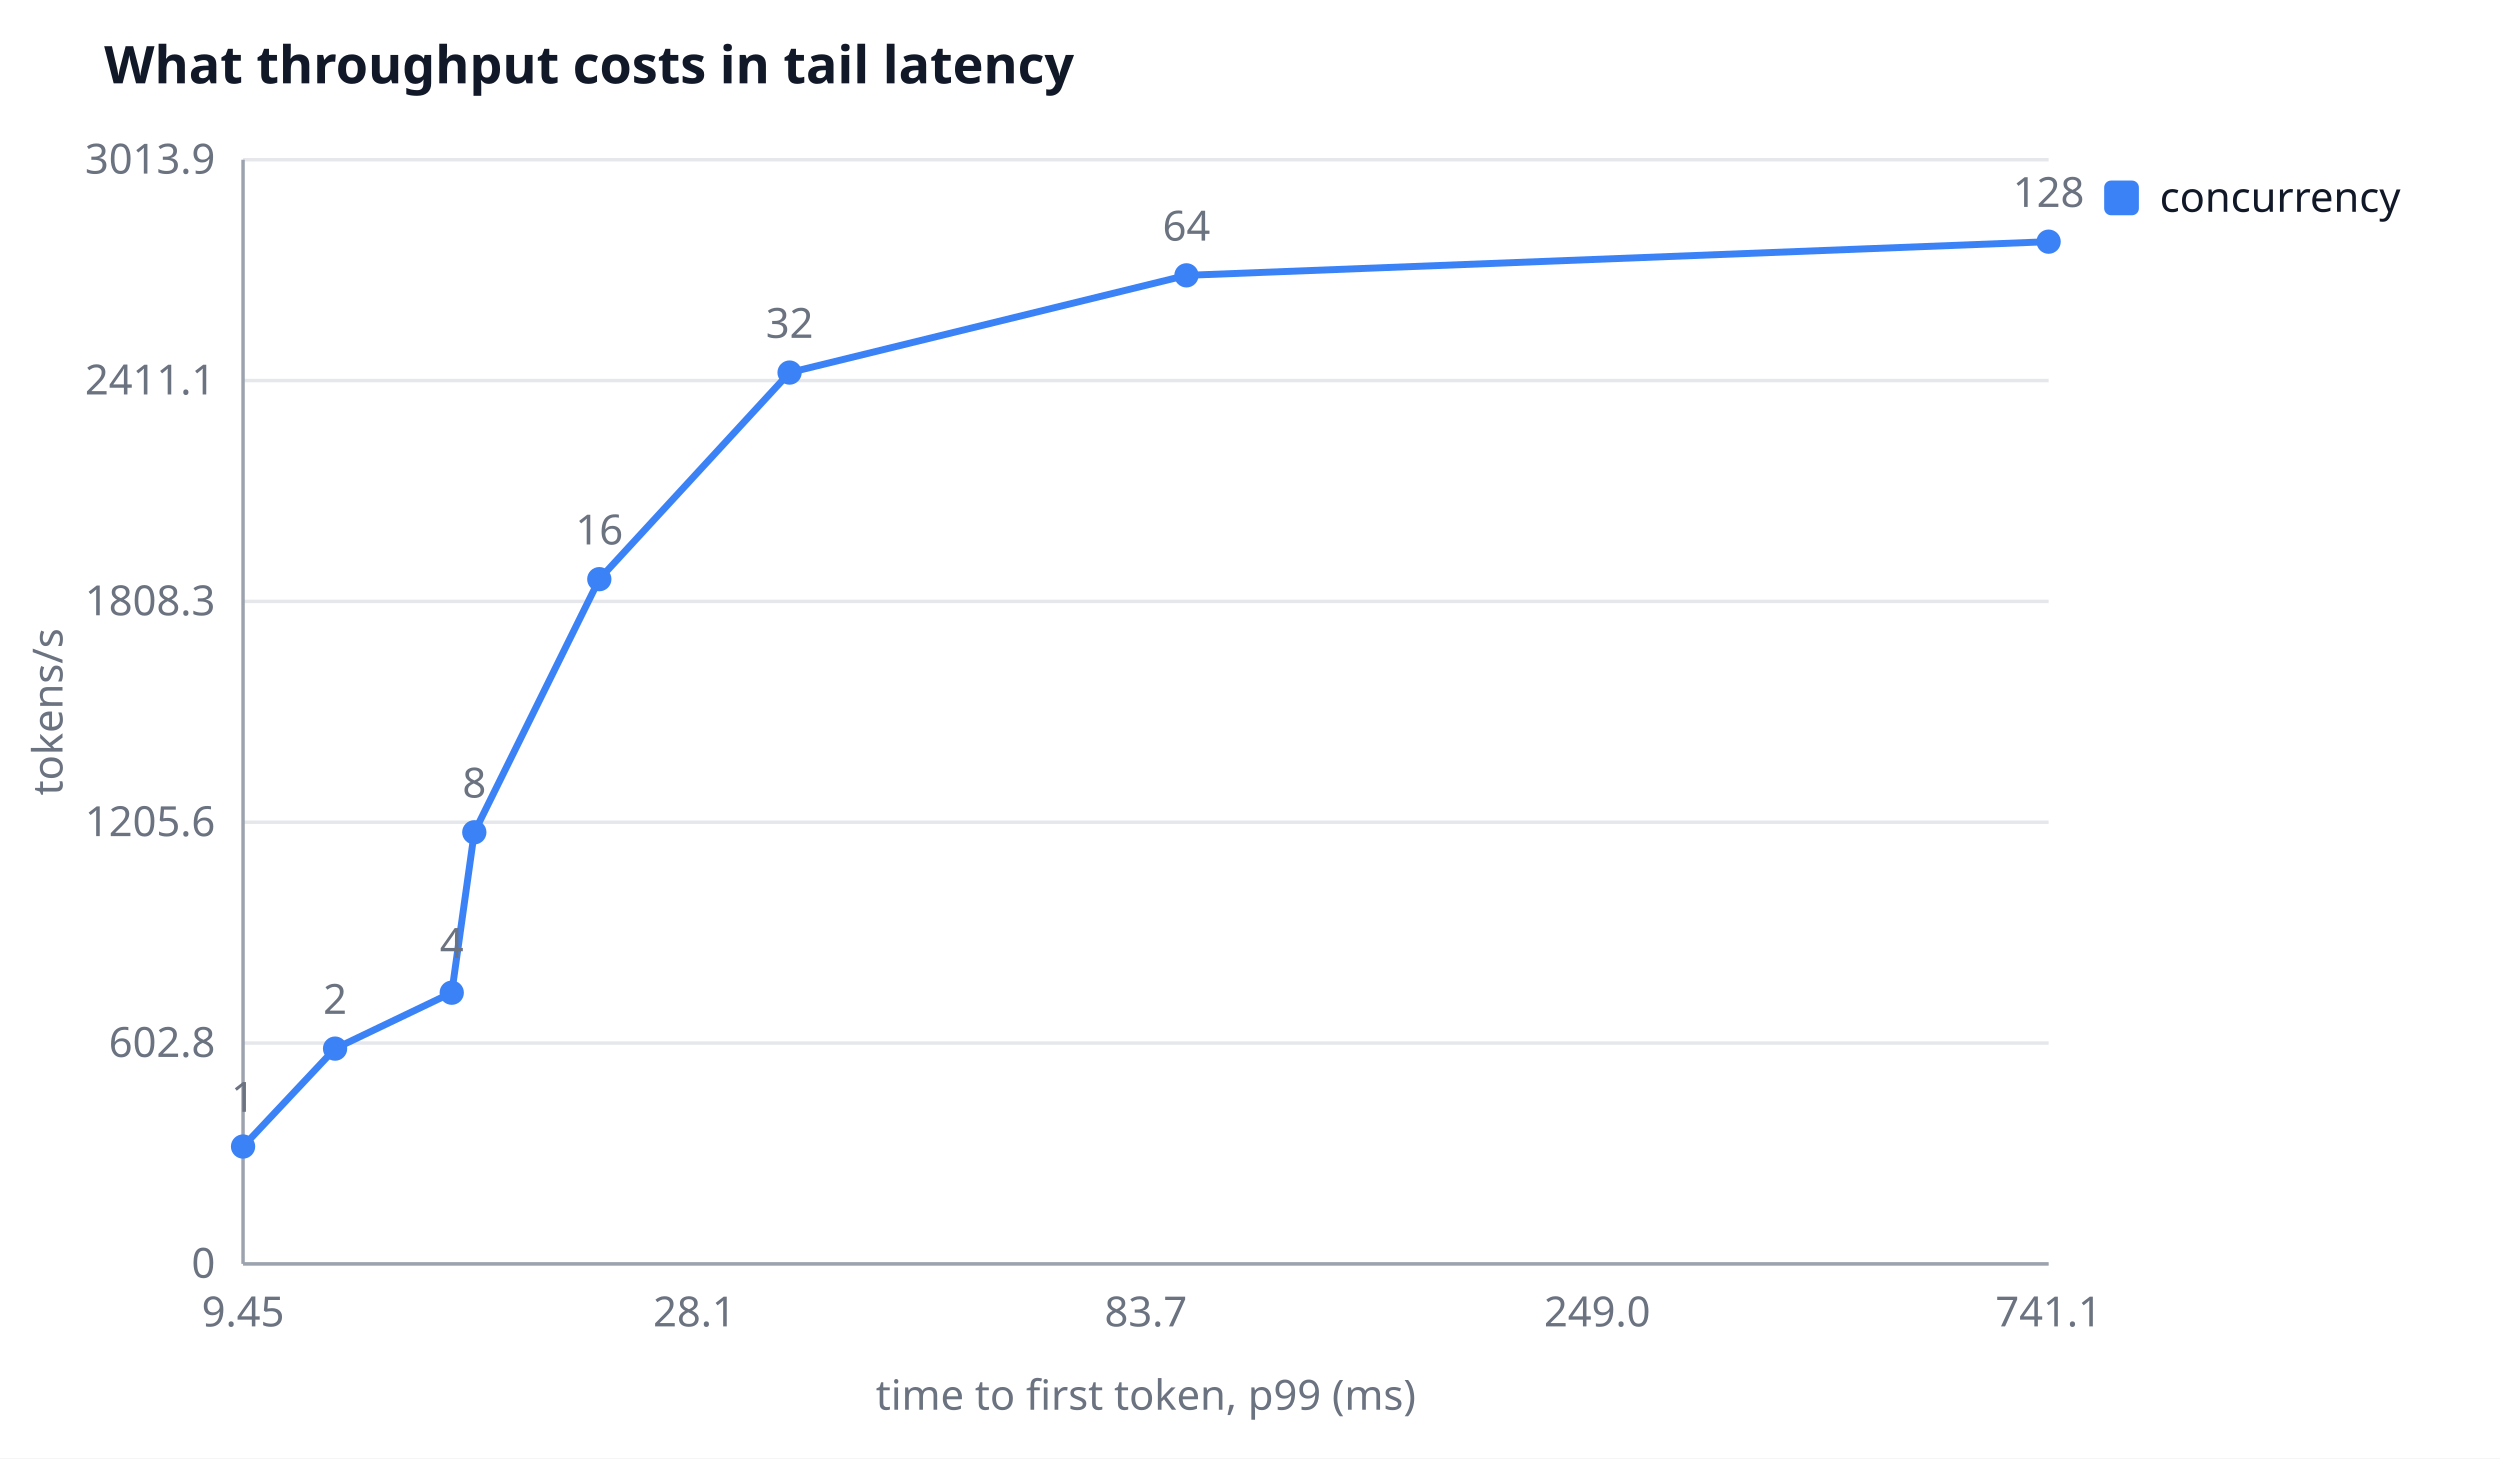
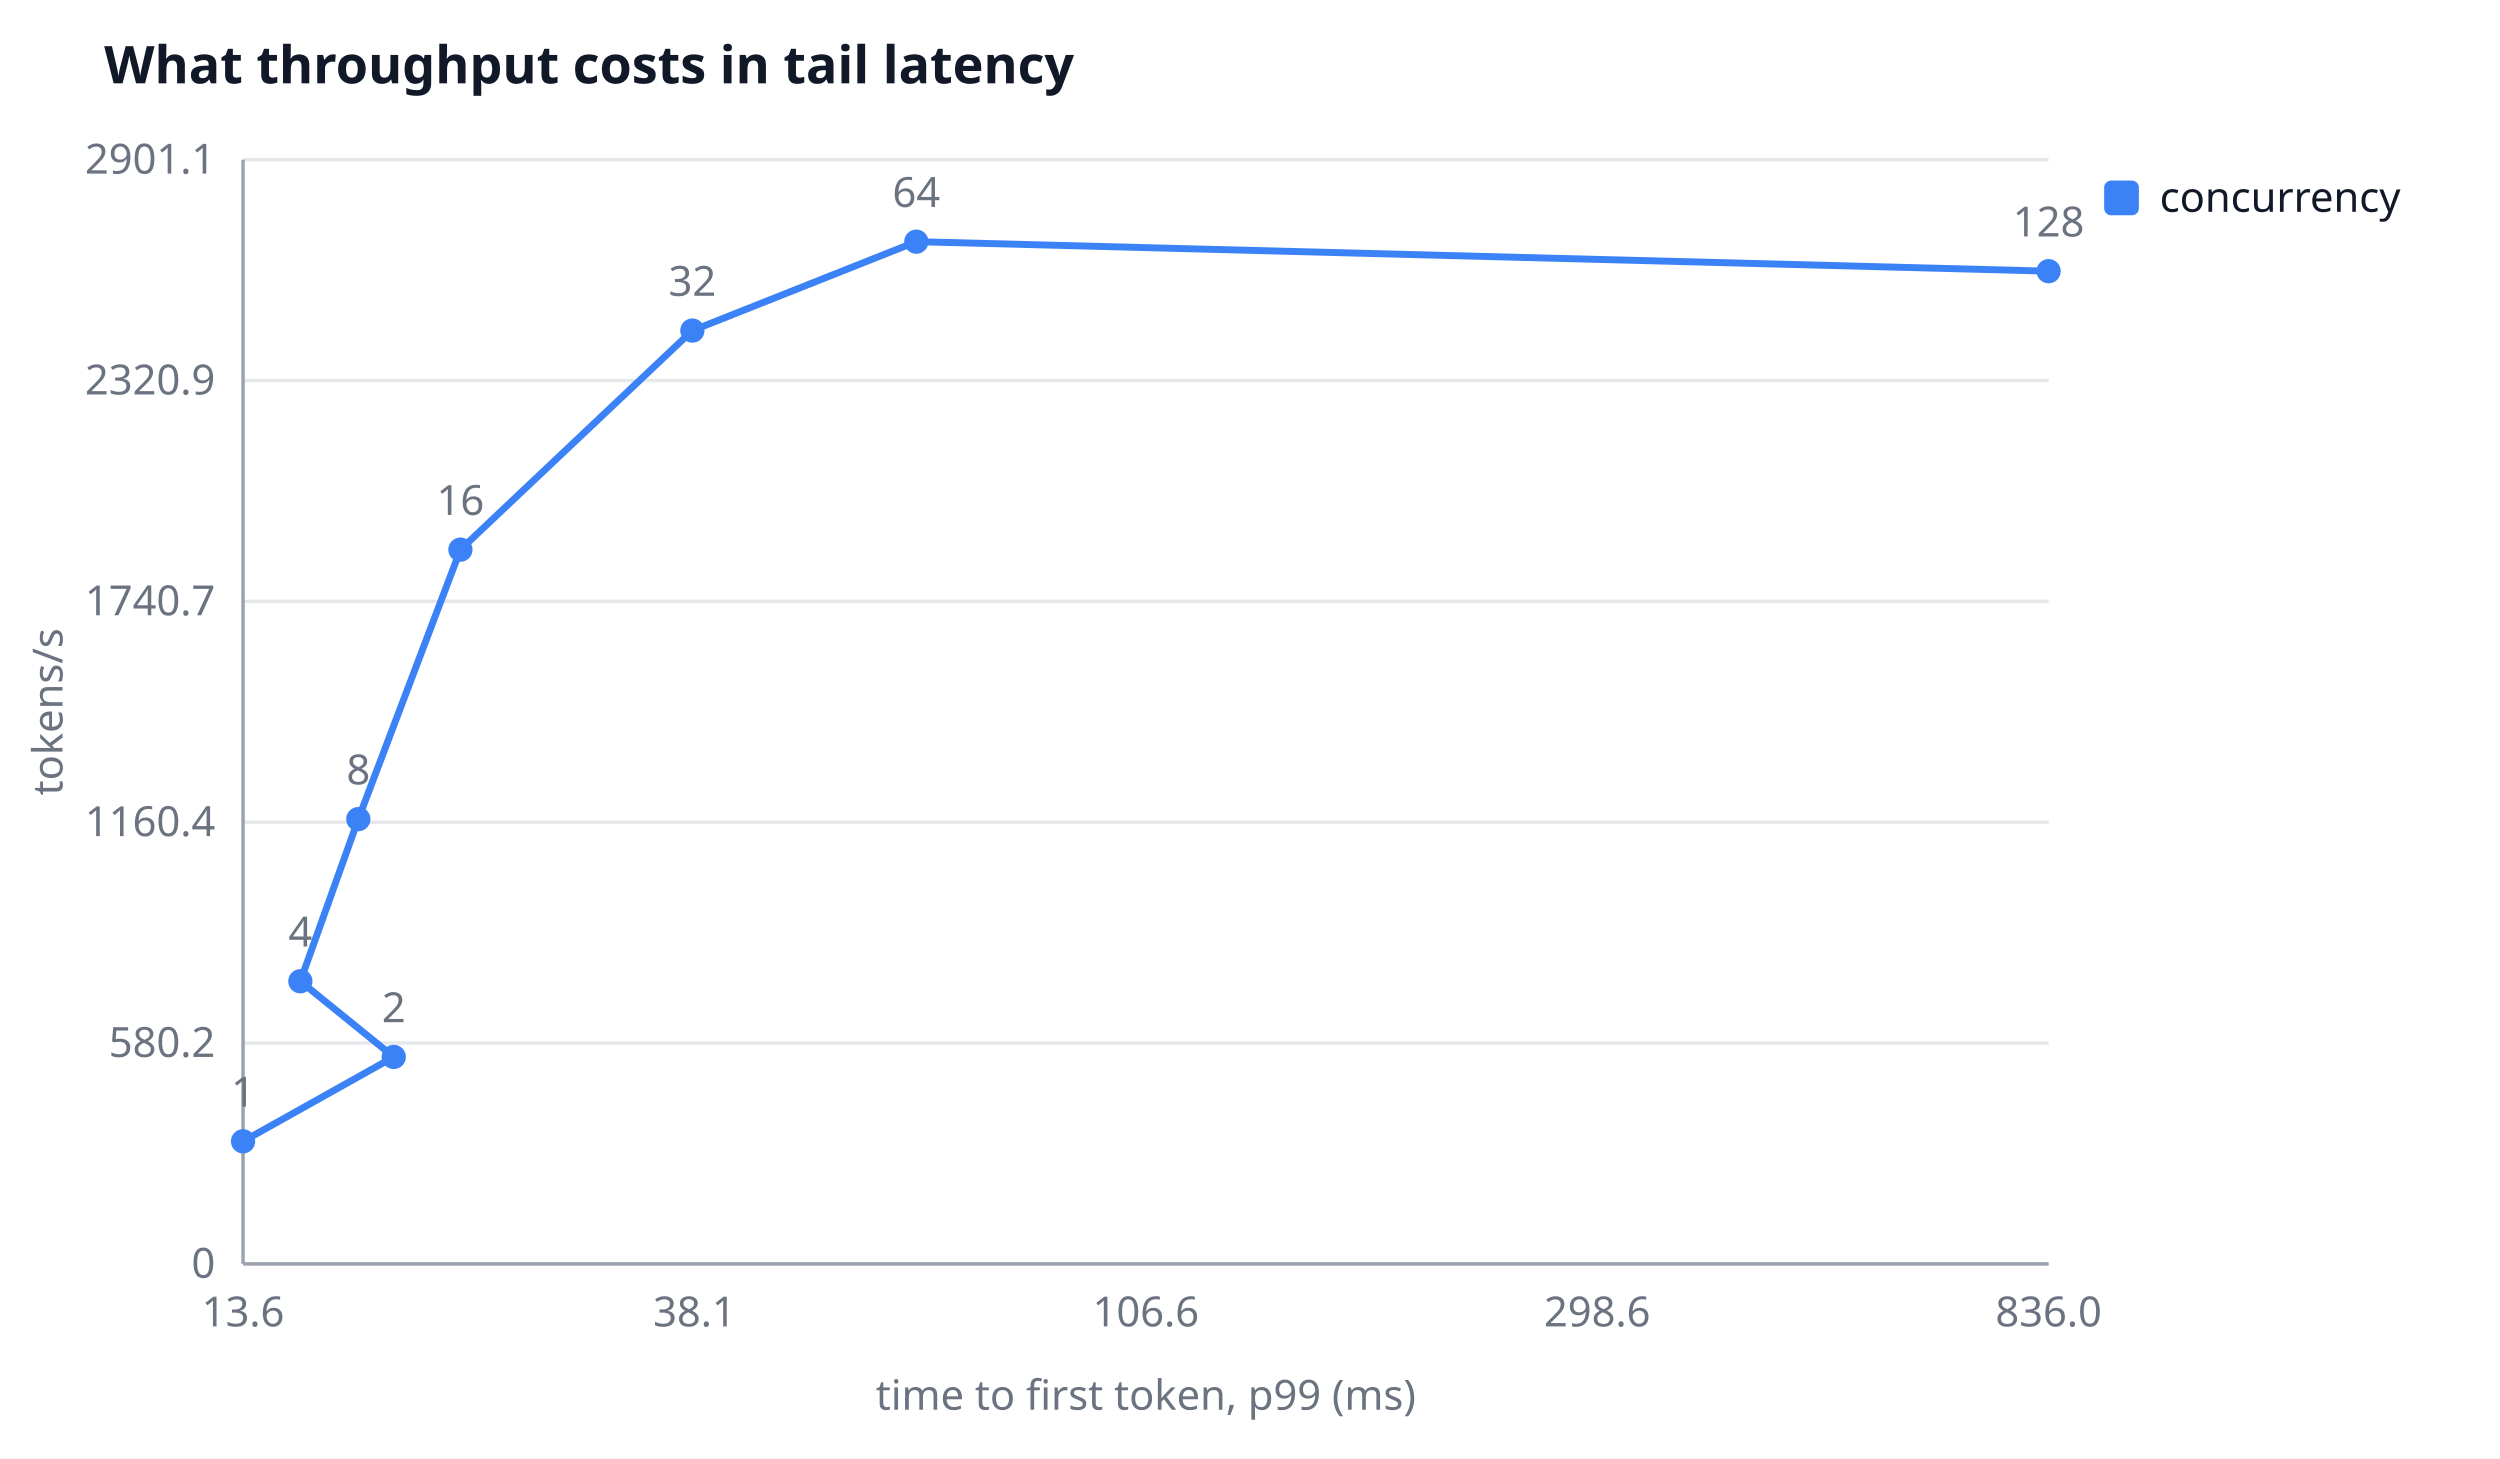
<svg xmlns="http://www.w3.org/2000/svg" width="720" height="420" viewBox="0 0 720 420" font-family="ui-sans-serif,system-ui,sans-serif">
  <style>
  .bg{fill:#ffffff}.ink{fill:#111827}.muted{fill:#6b7280}
  .grid{stroke:#e5e7eb}.axis{stroke:#9ca3af}
  @media (prefers-color-scheme: dark){
    .bg{fill:#0d1117}.ink{fill:#e6edf3}.muted{fill:#8b949e}
    .grid{stroke:#21262d}.axis{stroke:#484f58}
  }
  text{font-size:12px}.title{font-size:15px;font-weight:600}
</style>
  <rect class="bg" width="720" height="420" />
  <text class="title ink" x="30" y="24">What throughput costs in tail latency</text>
  <line class="grid" x1="70" y1="364.0" x2="590.0" y2="364.0" />
  <text class="muted" x="62" y="368.0" text-anchor="end">0</text>
  <line class="grid" x1="70" y1="300.4" x2="590.0" y2="300.4" />
-   <text class="muted" x="62" y="304.4" text-anchor="end">602.8</text>
+   <text class="muted" x="62" y="304.4" text-anchor="end">580.2</text>
  <line class="grid" x1="70" y1="236.8" x2="590.0" y2="236.8" />
-   <text class="muted" x="62" y="240.8" text-anchor="end">1205.6</text>
+   <text class="muted" x="62" y="240.8" text-anchor="end">1160.4</text>
  <line class="grid" x1="70" y1="173.2" x2="590.0" y2="173.2" />
-   <text class="muted" x="62" y="177.2" text-anchor="end">1808.3</text>
+   <text class="muted" x="62" y="177.2" text-anchor="end">1740.7</text>
  <line class="grid" x1="70" y1="109.6" x2="590.0" y2="109.6" />
-   <text class="muted" x="62" y="113.6" text-anchor="end">2411.1</text>
+   <text class="muted" x="62" y="113.6" text-anchor="end">2320.9</text>
  <line class="grid" x1="70" y1="46.0" x2="590.0" y2="46.0" />
-   <text class="muted" x="62" y="50.0" text-anchor="end">3013.9</text>
-   <text class="muted" x="70.0" y="382.0" text-anchor="middle">9.45</text>
-   <text class="muted" x="200.0" y="382.0" text-anchor="middle">28.1</text>
-   <text class="muted" x="330.0" y="382.0" text-anchor="middle">83.7</text>
-   <text class="muted" x="460.0" y="382.0" text-anchor="middle">249.0</text>
-   <text class="muted" x="590.0" y="382.0" text-anchor="middle">741.1</text>
+   <text class="muted" x="62" y="50.0" text-anchor="end">2901.1</text>
+   <text class="muted" x="70.0" y="382.0" text-anchor="middle">13.6</text>
+   <text class="muted" x="200.0" y="382.0" text-anchor="middle">38.1</text>
+   <text class="muted" x="330.0" y="382.0" text-anchor="middle">106.6</text>
+   <text class="muted" x="460.0" y="382.0" text-anchor="middle">298.6</text>
+   <text class="muted" x="590.0" y="382.0" text-anchor="middle">836.0</text>
  <line class="axis" x1="70" y1="364.0" x2="590.0" y2="364.0" />
  <line class="axis" x1="70" y1="46" x2="70" y2="364.0" />
  <text class="muted" x="330.0" y="406" text-anchor="middle">time to first token, p99 (ms)</text>
  <text class="muted" x="18.0" y="205.0" text-anchor="middle" transform="rotate(-90 18.0 205.0)">tokens/s</text>
-   <path d="M70.0 330.2 L96.5 302.0 L130.1 285.9 L136.6 239.7 L172.6 166.8 L227.4 107.3 L341.7 79.3 L590.0 69.6" fill="none" stroke="#3b82f6" stroke-width="2" />
-   <circle cx="70.0" cy="330.2" r="3.5" fill="#3b82f6" />
-   <text class="muted" x="70.0" y="320.2" text-anchor="middle">1</text>
-   <circle cx="96.5" cy="302.0" r="3.5" fill="#3b82f6" />
-   <text class="muted" x="96.5" y="292.0" text-anchor="middle">2</text>
-   <circle cx="130.1" cy="285.9" r="3.5" fill="#3b82f6" />
-   <text class="muted" x="130.1" y="275.9" text-anchor="middle">4</text>
-   <circle cx="136.6" cy="239.7" r="3.5" fill="#3b82f6" />
-   <text class="muted" x="136.6" y="229.7" text-anchor="middle">8</text>
-   <circle cx="172.6" cy="166.8" r="3.5" fill="#3b82f6" />
-   <text class="muted" x="172.6" y="156.8" text-anchor="middle">16</text>
-   <circle cx="227.4" cy="107.3" r="3.5" fill="#3b82f6" />
-   <text class="muted" x="227.4" y="97.3" text-anchor="middle">32</text>
-   <circle cx="341.7" cy="79.3" r="3.5" fill="#3b82f6" />
-   <text class="muted" x="341.7" y="69.3" text-anchor="middle">64</text>
-   <circle cx="590.0" cy="69.6" r="3.5" fill="#3b82f6" />
-   <text class="muted" x="590.0" y="59.6" text-anchor="middle">128</text>
+   <path d="M70.0 328.7 L113.4 304.4 L86.5 282.6 L103.2 235.9 L132.6 158.3 L199.4 95.2 L263.9 69.6 L590.0 78.1" fill="none" stroke="#3b82f6" stroke-width="2" />
+   <circle cx="70.0" cy="328.7" r="3.5" fill="#3b82f6" />
+   <text class="muted" x="70.0" y="318.7" text-anchor="middle">1</text>
+   <circle cx="113.4" cy="304.4" r="3.5" fill="#3b82f6" />
+   <text class="muted" x="113.4" y="294.4" text-anchor="middle">2</text>
+   <circle cx="86.5" cy="282.6" r="3.5" fill="#3b82f6" />
+   <text class="muted" x="86.5" y="272.6" text-anchor="middle">4</text>
+   <circle cx="103.2" cy="235.9" r="3.5" fill="#3b82f6" />
+   <text class="muted" x="103.2" y="225.9" text-anchor="middle">8</text>
+   <circle cx="132.6" cy="158.3" r="3.5" fill="#3b82f6" />
+   <text class="muted" x="132.6" y="148.3" text-anchor="middle">16</text>
+   <circle cx="199.4" cy="95.2" r="3.5" fill="#3b82f6" />
+   <text class="muted" x="199.4" y="85.2" text-anchor="middle">32</text>
+   <circle cx="263.9" cy="69.6" r="3.5" fill="#3b82f6" />
+   <text class="muted" x="263.9" y="59.6" text-anchor="middle">64</text>
+   <circle cx="590.0" cy="78.1" r="3.5" fill="#3b82f6" />
+   <text class="muted" x="590.0" y="68.1" text-anchor="middle">128</text>
  <rect x="606.0" y="52.0" width="10" height="10" fill="#3b82f6" rx="2" />
  <text class="ink" x="622.0" y="61.0">concurrency</text>
</svg>
